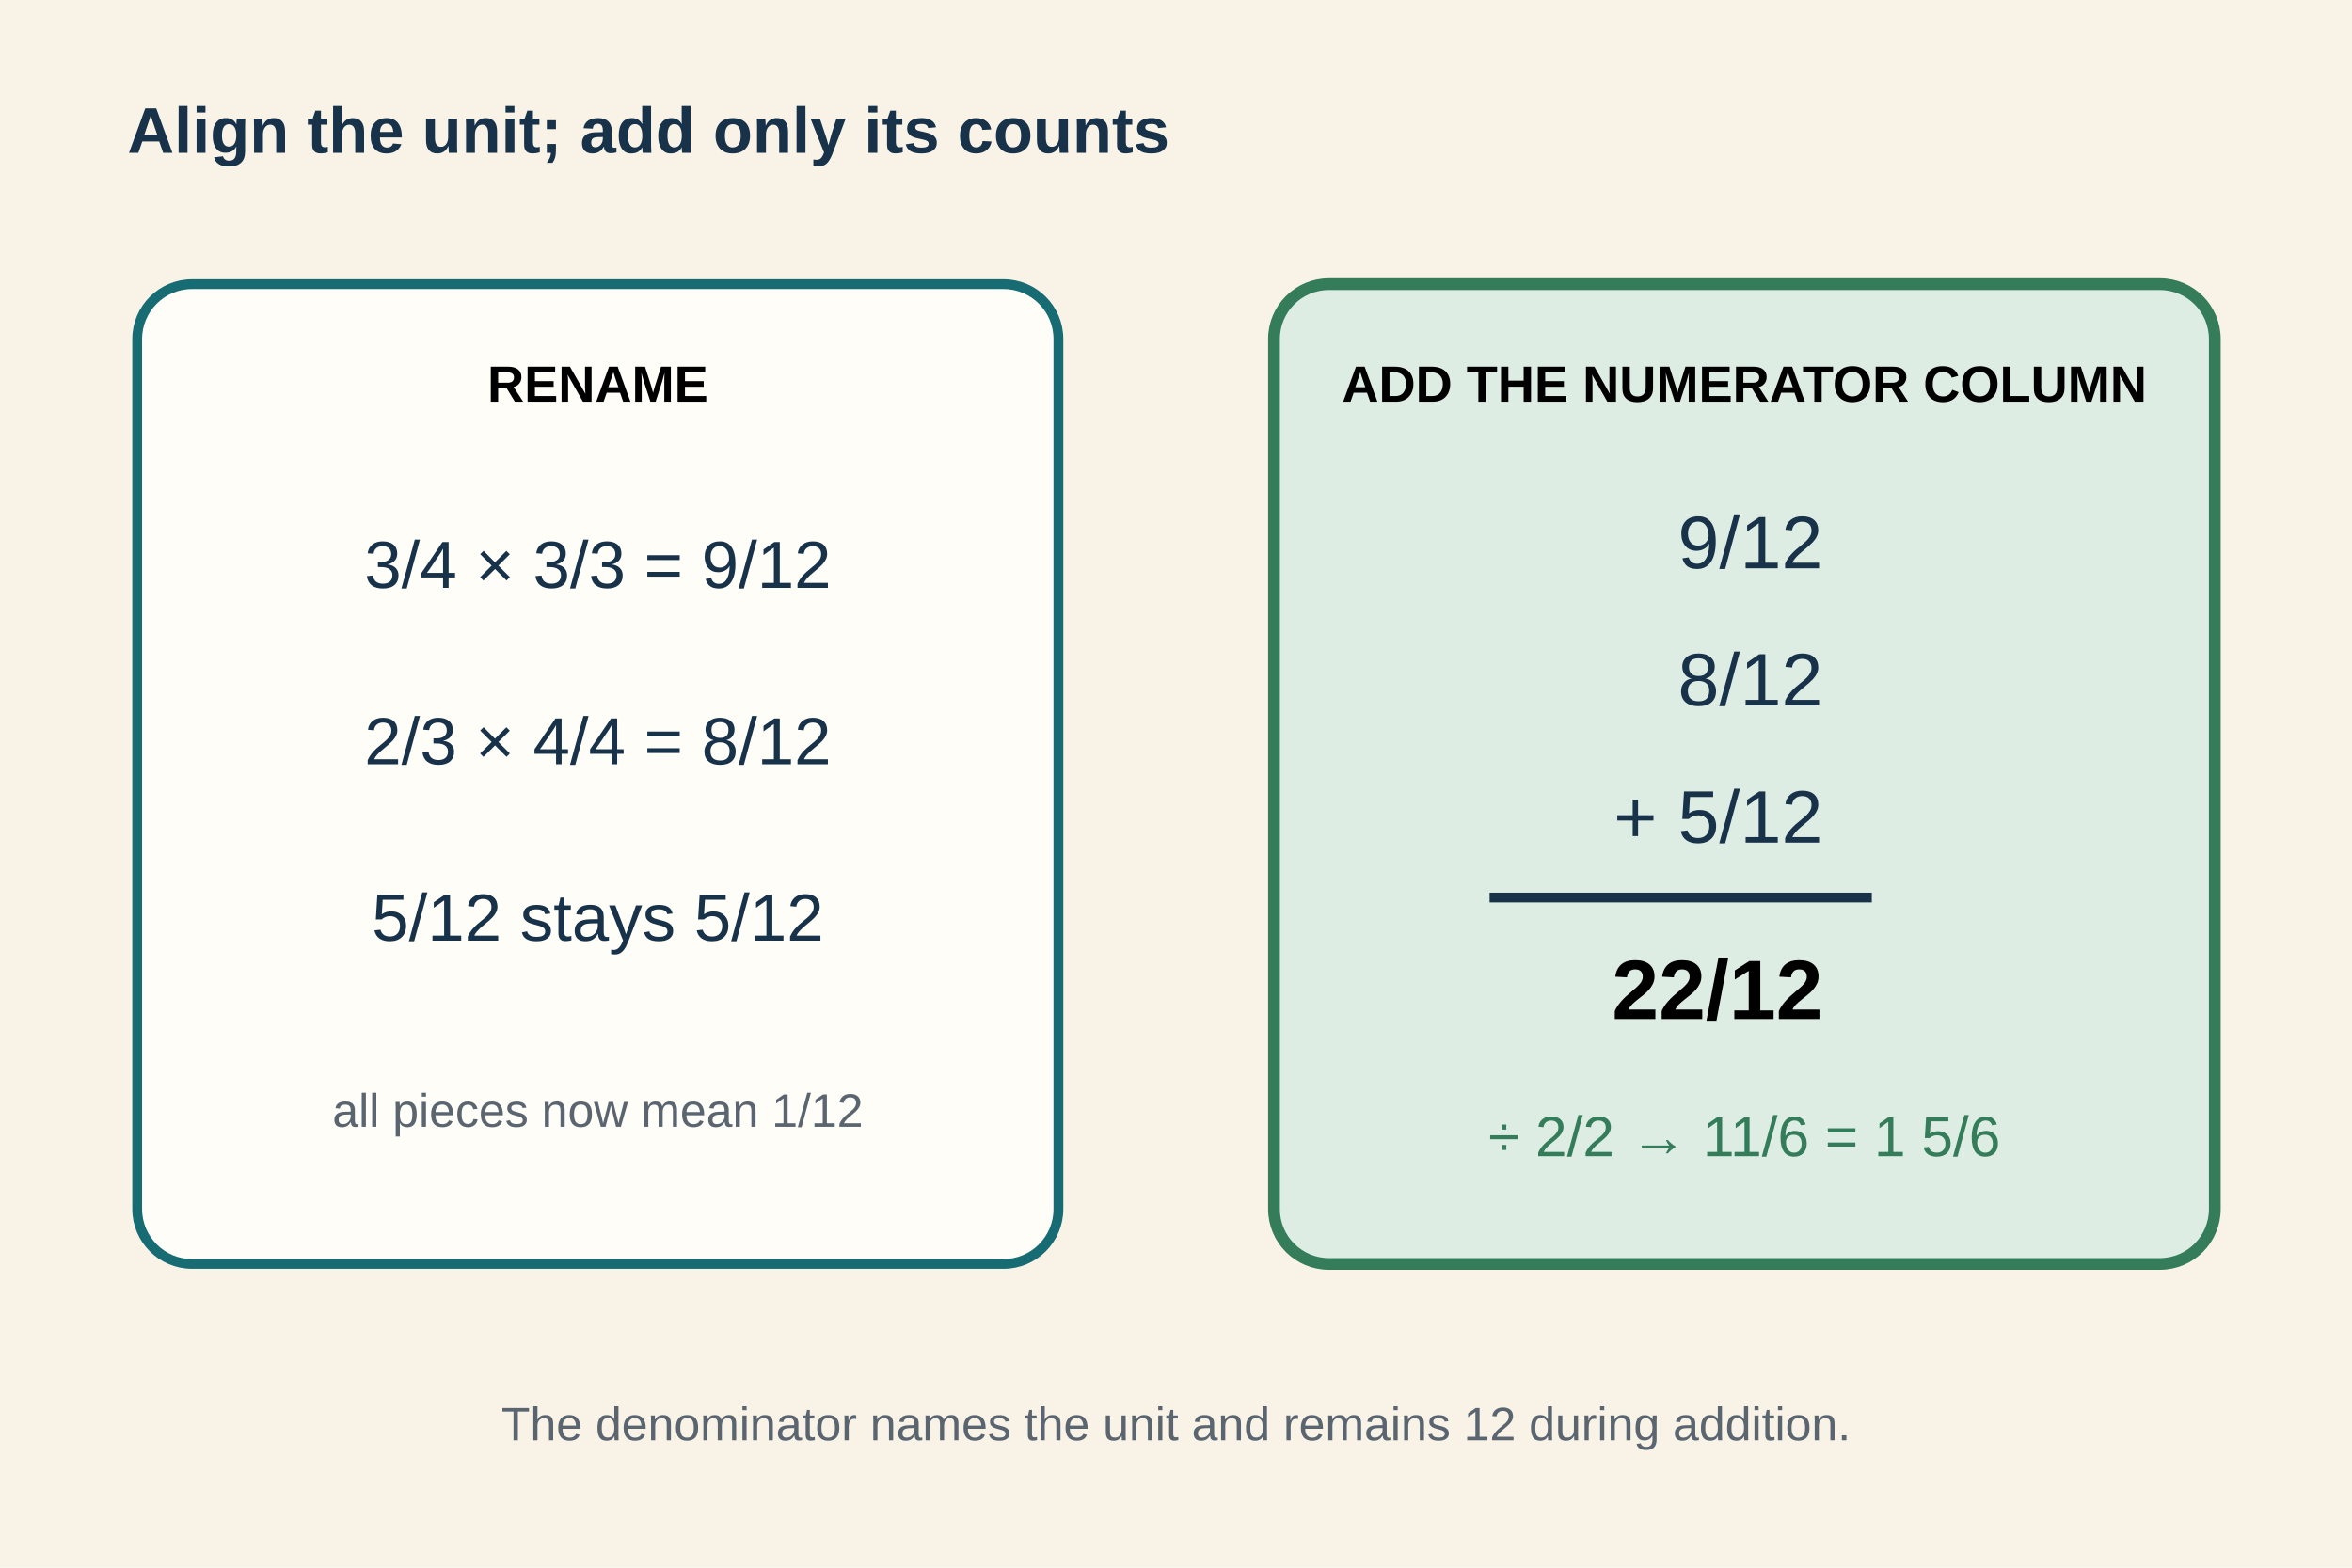
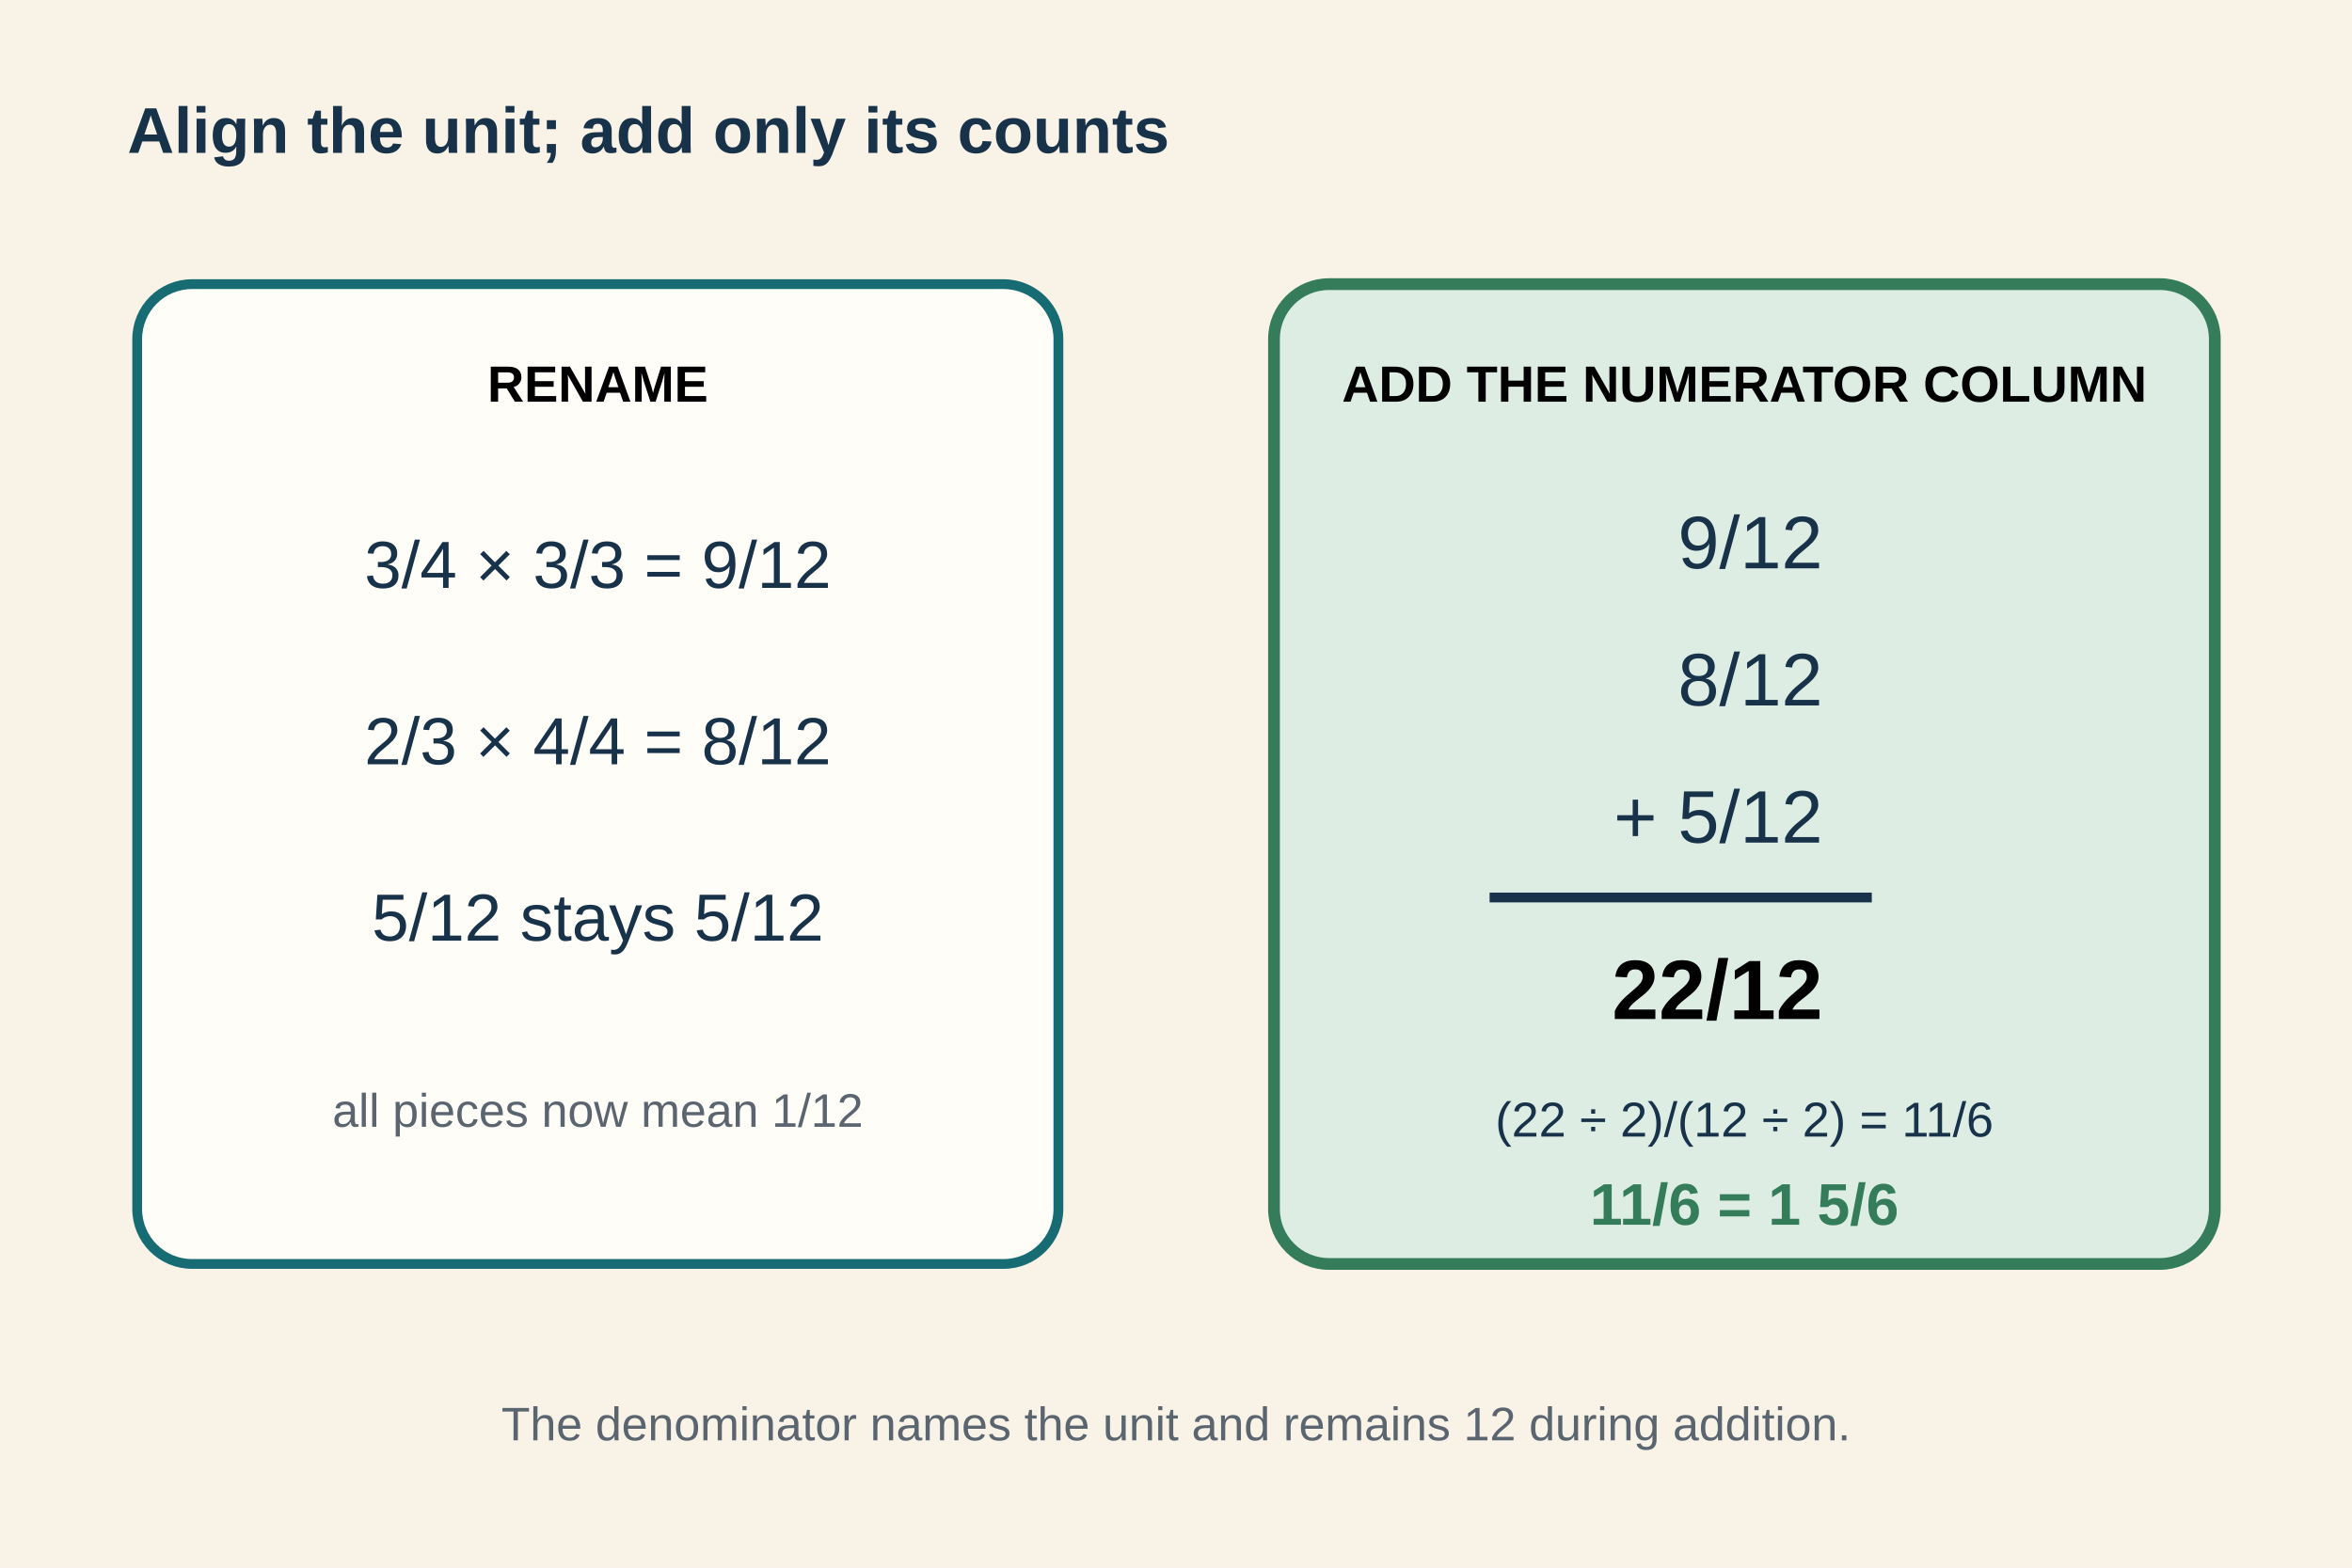
<svg xmlns="http://www.w3.org/2000/svg" data-qa-image-fixes="2026-09-08" width="1200" height="800" viewBox="0 0 1200 800" role="img" aria-labelledby="title desc" shape-rendering="geometricPrecision" text-rendering="optimizeLegibility">
  <rect width="1200" height="800" fill="#F8F2E7" />
  <text x="65" y="78" font-family="Arial,sans-serif" font-size="33" font-weight="700" fill="#18324A">Align the unit; add only its counts</text>
  <rect x="70" y="145" width="470" height="500" rx="28" fill="#FFFDF8" stroke="#176B73" stroke-width="5" />
  <text x="305" y="205" text-anchor="middle" font-family="Arial,sans-serif" font-size="26" font-weight="700">RENAME</text>
  <g font-family="Arial,sans-serif" font-size="34" text-anchor="middle" fill="#18324A">
    <text x="305" y="300">3/4 × 3/3 = 9/12</text>
    <text x="305" y="390">2/3 × 4/4 = 8/12</text>
    <text x="305" y="480">5/12 stays 5/12</text>
  </g>
  <text x="305" y="575" text-anchor="middle" font-family="Arial,sans-serif" font-size="24" fill="#5A6570">all pieces now mean 1/12</text>
  <rect x="650" y="145" width="480" height="500" rx="28" fill="#DDEDE4" stroke="#347C5A" stroke-width="6" />
  <text x="890" y="205" text-anchor="middle" font-family="Arial,sans-serif" font-size="26" font-weight="700">ADD THE NUMERATOR COLUMN</text>
  <g font-family="Arial,sans-serif" font-size="38" text-anchor="end" fill="#18324A">
    <text x="930" y="290">9/12</text>
    <text x="930" y="360">8/12</text>
    <text x="930" y="430">+ 5/12</text>
  </g>
  <path d="M760 458H955" stroke="#18324A" stroke-width="5" />
  <text x="930" y="520" text-anchor="end" font-family="Arial,sans-serif" font-size="43" font-weight="700">22/12</text>
-   <text x="890" y="590" text-anchor="middle" font-family="Arial,sans-serif" font-size="29" fill="#347C5A">÷ 2/2 → 11/6 = 1 5/6</text>
+   <text x="890" y="580" text-anchor="middle" font-family="Arial,sans-serif" font-size="25" fill="#18324A">(22 ÷ 2)/(12 ÷ 2) = 11/6</text>
+   <text x="890" y="625" text-anchor="middle" font-family="Arial,sans-serif" font-size="30" font-weight="700" fill="#347C5A">11/6 = 1 5/6</text>
  <text x="600" y="735" text-anchor="middle" font-family="Arial,sans-serif" font-size="24" fill="#5A6570">The denominator names the unit and remains 12 during addition.</text>
</svg>
